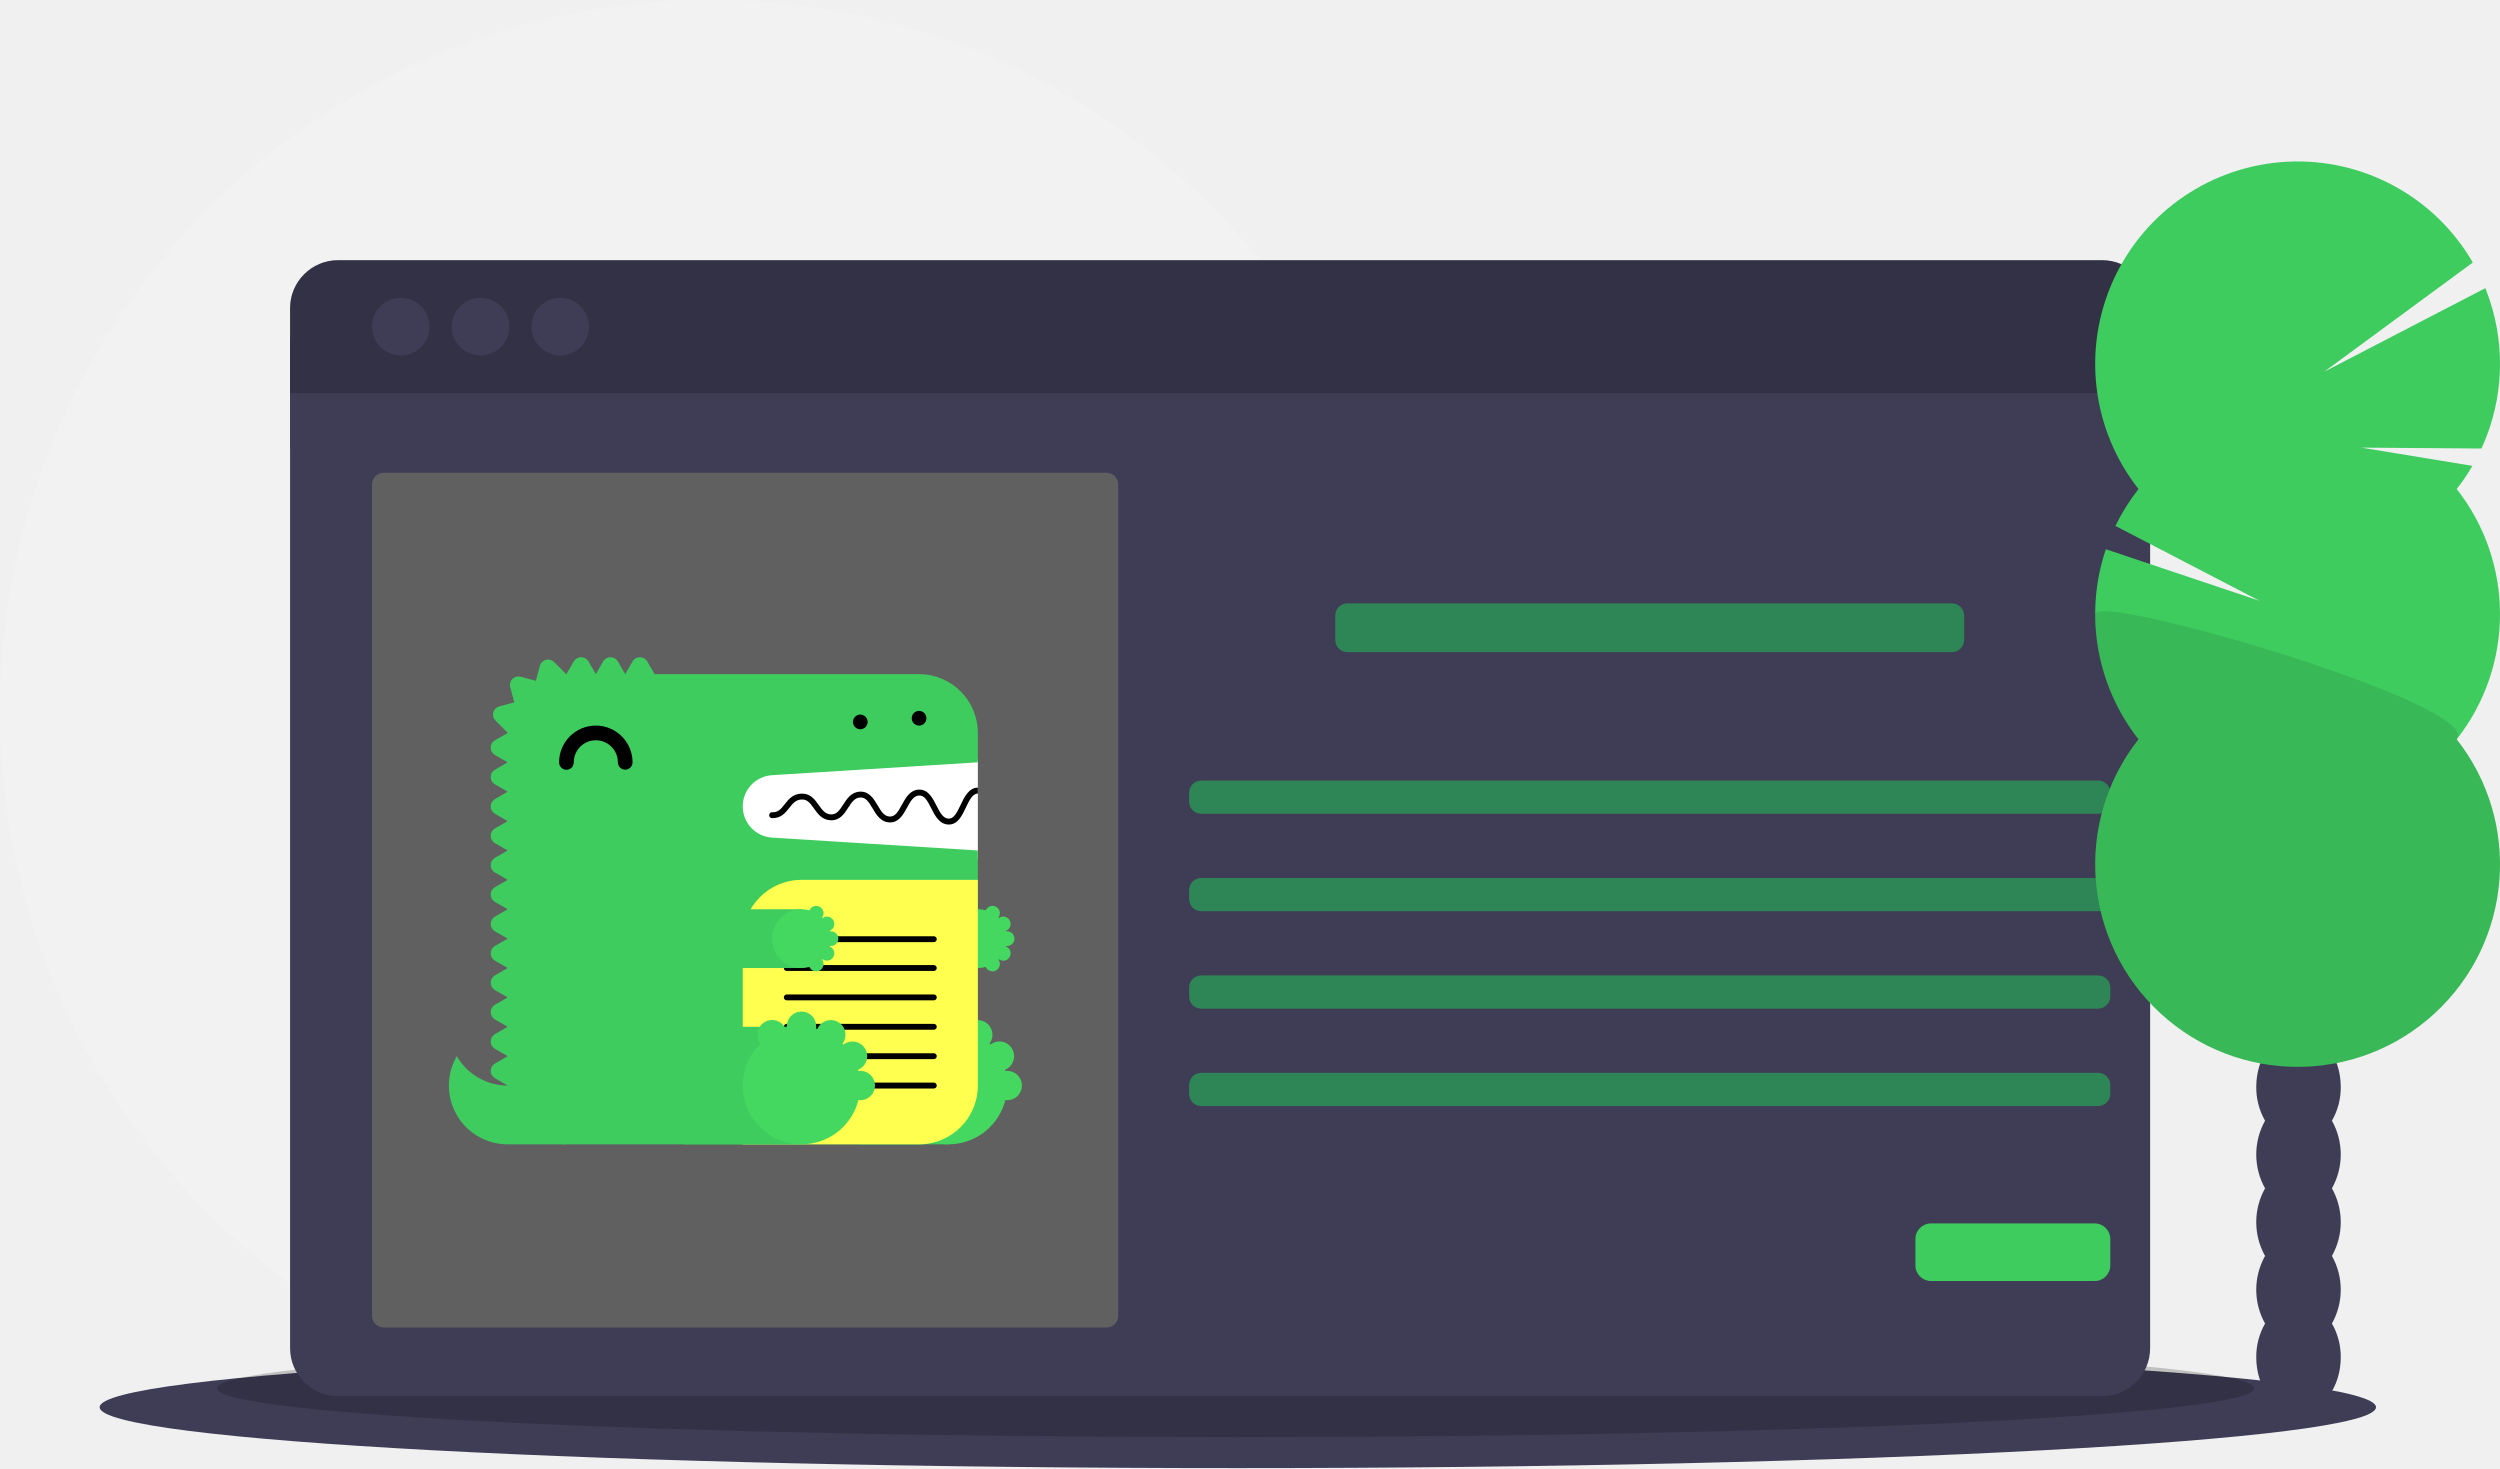
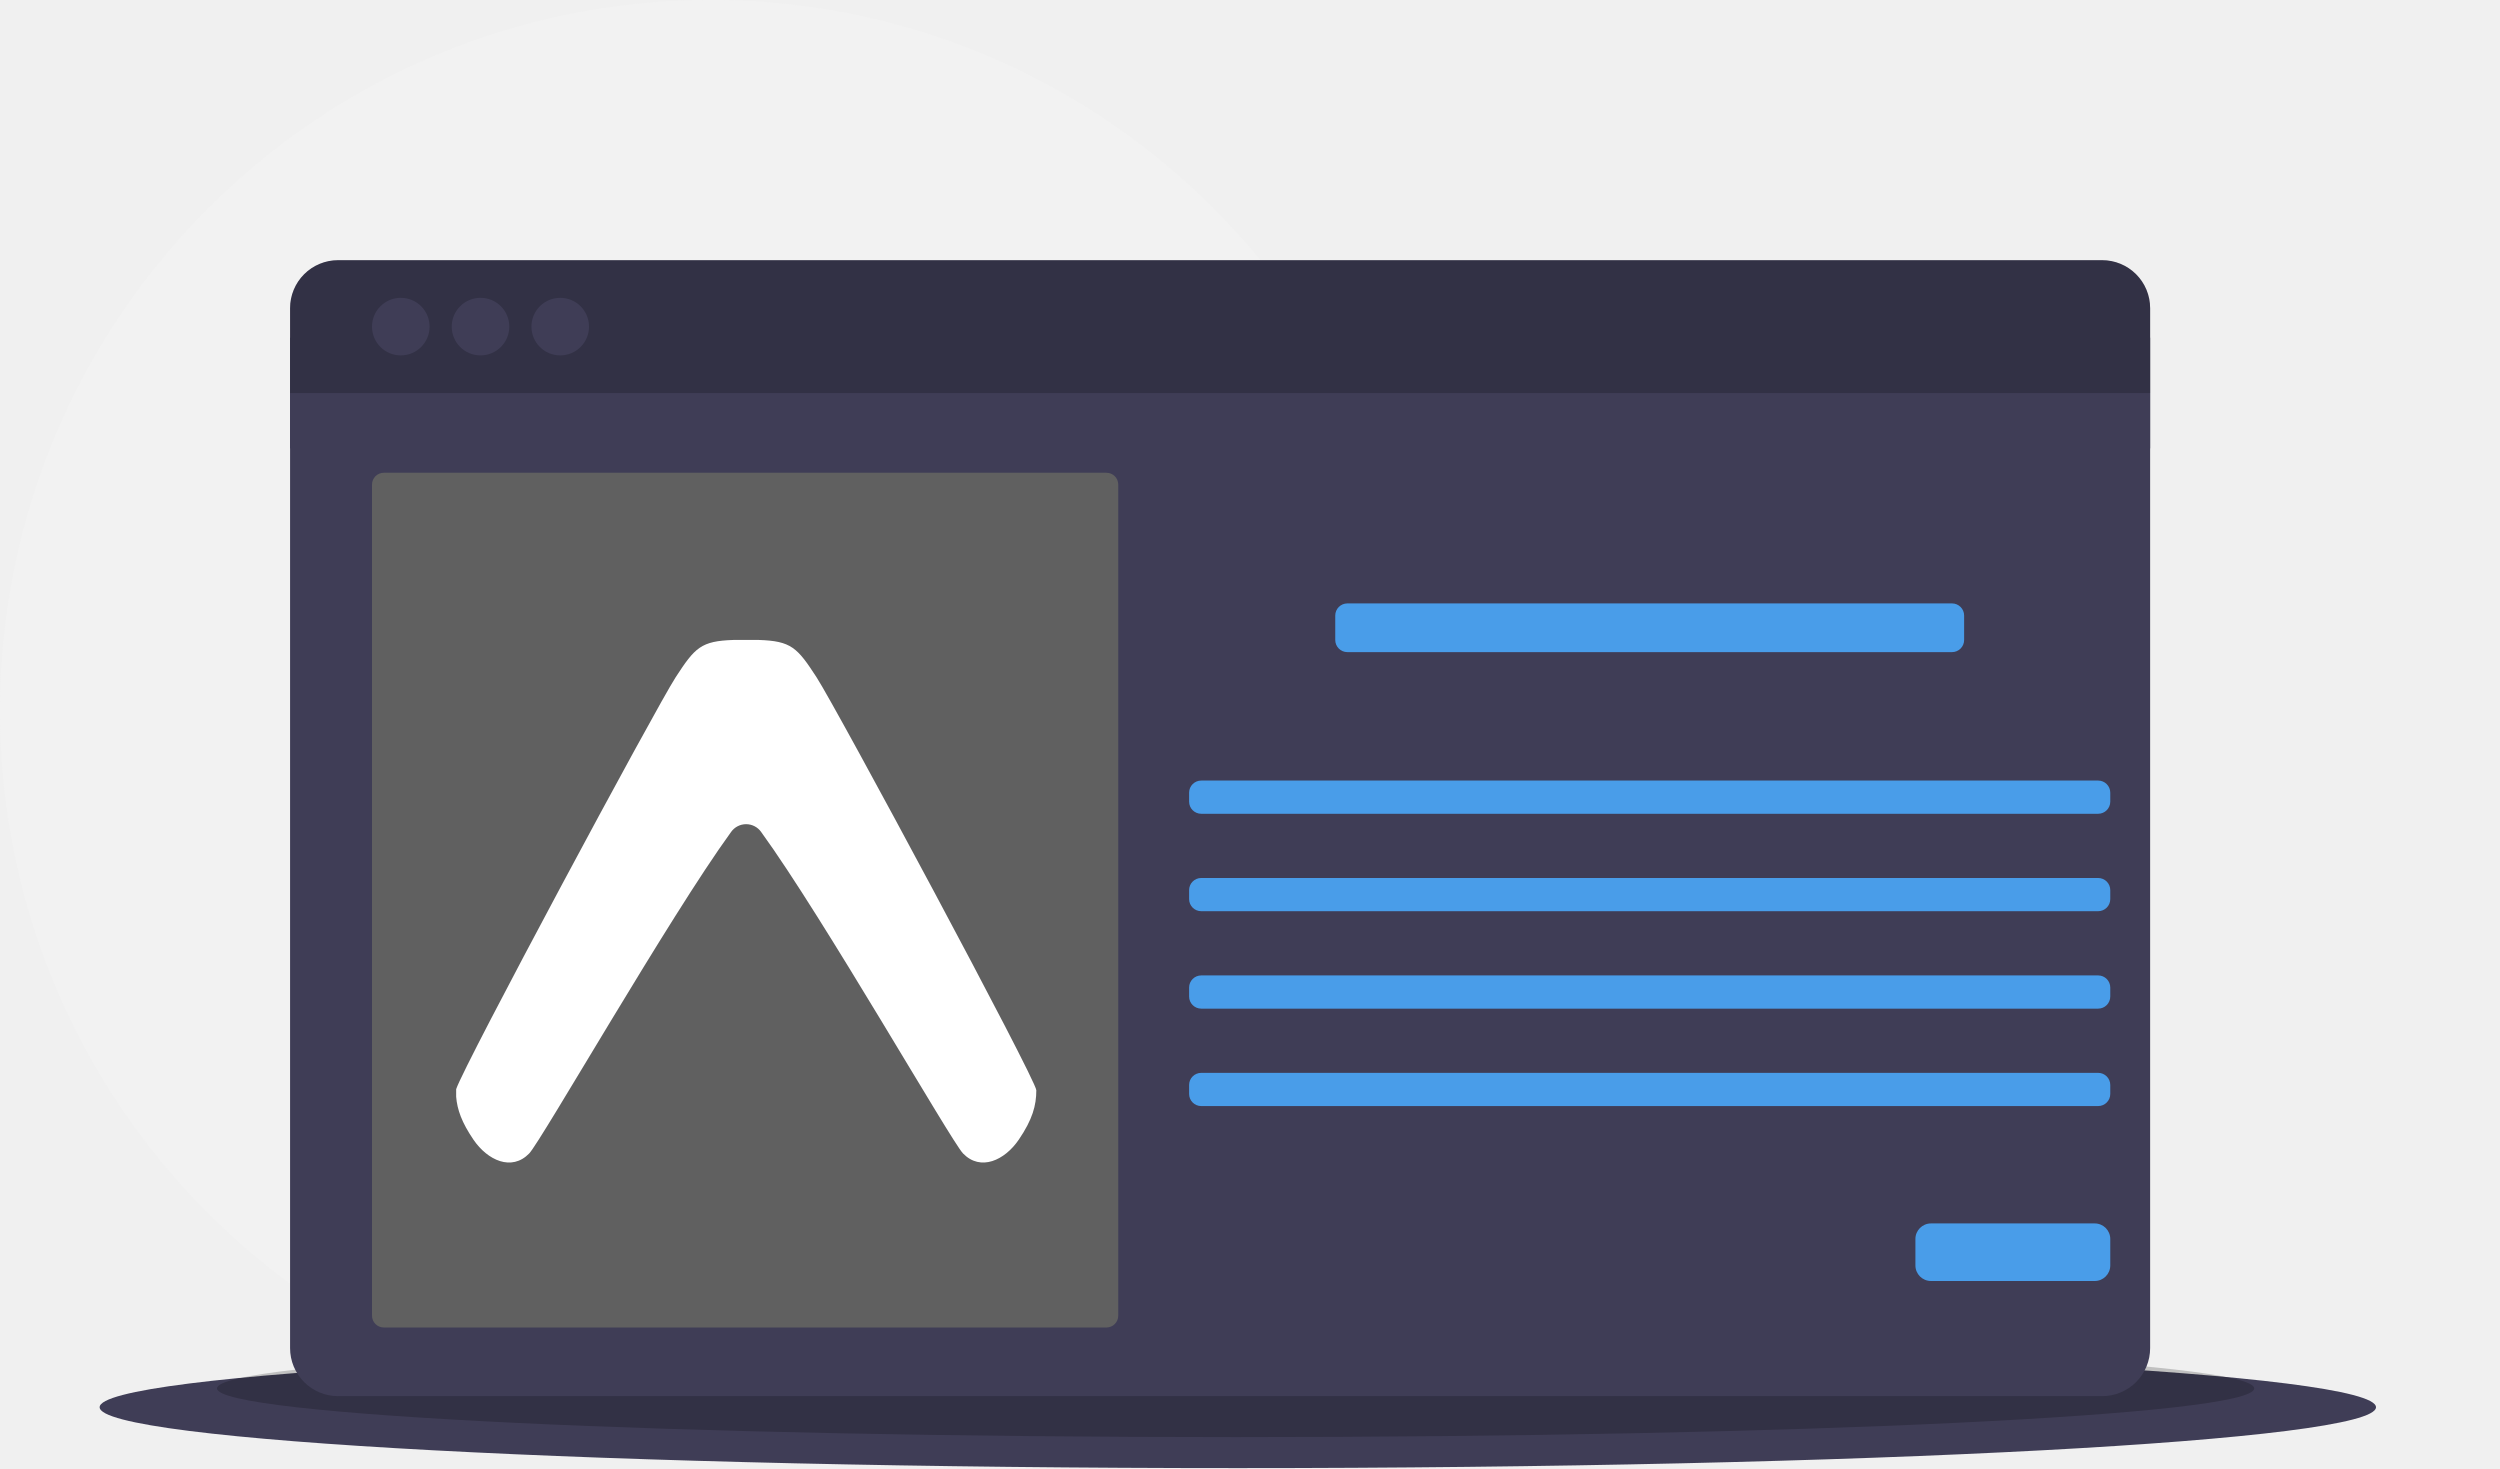
- <svg xmlns="http://www.w3.org/2000/svg" width="1129" height="663" viewBox="0 0 1129 663">
-   <circle cx="321" cy="321" r="321" fill="#f2f2f2" />
-   <ellipse cx="559" cy="635.5" rx="514" ry="27.5" fill="#3f3d56" />
-   <ellipse cx="558" cy="627" rx="460" ry="22" opacity="0.2" />
-   <rect x="131" y="152.5" width="840" height="50" fill="#3f3d56" />
-   <path d="M166.5,727.33A21.67,21.67,0,0,0,188.17,749H984.83A21.67,21.67,0,0,0,1006.5,727.33V296h-840Z" transform="translate(-35.5 -118.5)" fill="#3f3d56" />
-   <path d="M984.83,236H188.17A21.67,21.67,0,0,0,166.5,257.67V296h840V257.67A21.67,21.67,0,0,0,984.83,236Z" transform="translate(-35.5 -118.5)" fill="#3f3d56" />
-   <path d="M984.83,236H188.17A21.67,21.67,0,0,0,166.5,257.67V296h840V257.67A21.67,21.67,0,0,0,984.83,236Z" transform="translate(-35.5 -118.5)" opacity="0.2" />
-   <circle cx="181" cy="147.5" r="13" fill="#3f3d56" />
-   <circle cx="217" cy="147.5" r="13" fill="#3f3d56" />
-   <circle cx="253" cy="147.5" r="13" fill="#3f3d56" />
-   <rect x="168" y="213.5" width="337" height="386" rx="5.335" fill="#606060" />
-   <rect x="603" y="272.5" width="284" height="22" rx="5.476" fill="#2e8555" />
-   <rect x="537" y="352.5" width="416" height="15" rx="5.476" fill="#2e8555" />
-   <rect x="537" y="396.5" width="416" height="15" rx="5.476" fill="#2e8555" />
-   <rect x="537" y="440.5" width="416" height="15" rx="5.476" fill="#2e8555" />
-   <rect x="537" y="484.5" width="416" height="15" rx="5.476" fill="#2e8555" />
-   <rect x="865" y="552.5" width="88" height="26" rx="7.028" fill="#3ecc5f" />
-   <path d="M1088.603,624.616a30.114,30.114,0,0,0,3.983-15.266c0-13.797-8.544-24.981-19.083-24.981s-19.083,11.184-19.083,24.981a30.114,30.114,0,0,0,3.983,15.266,31.248,31.248,0,0,0,0,30.532,31.248,31.248,0,0,0,0,30.532,31.248,31.248,0,0,0,0,30.532,30.114,30.114,0,0,0-3.983,15.266c0,13.797,8.544,24.981,19.083,24.981s19.083-11.184,19.083-24.981a30.114,30.114,0,0,0-3.983-15.266,31.248,31.248,0,0,0,0-30.532,31.248,31.248,0,0,0,0-30.532,31.248,31.248,0,0,0,0-30.532Z" transform="translate(-35.5 -118.5)" fill="#3f3d56" />
-   <ellipse cx="1038.003" cy="460.318" rx="19.083" ry="24.981" fill="#3f3d56" />
-   <ellipse cx="1038.003" cy="429.786" rx="19.083" ry="24.981" fill="#3f3d56" />
-   <path d="M1144.939,339.345a91.611,91.611,0,0,0,7.107-10.461l-50.141-8.235,54.229.403a91.566,91.566,0,0,0,1.746-72.426l-72.754,37.741,67.097-49.321a91.413,91.413,0,1,0-150.971,102.298,91.458,91.458,0,0,0-10.425,16.669l65.087,33.814-69.4-23.292a91.46,91.46,0,0,0,14.738,85.837,91.406,91.406,0,1,0,143.689,0,91.418,91.418,0,0,0,0-113.029Z" transform="translate(-35.5 -118.5)" fill="#3ecc5f" fill-rule="evenodd" />
-   <path d="M981.688,395.859a91.013,91.013,0,0,0,19.561,56.514,91.406,91.406,0,1,0,143.689,0C1157.19,436.821,981.688,385.6,981.688,395.859Z" transform="translate(-35.5 -118.5)" opacity="0.1" />
-   <path d="M365.62,461.436H477.094v45.12H365.62Z" transform="translate(-35.5 -118.5)" fill="#fff" fill-rule="evenodd" />
-   <path d="M264.763,608.741a26.509,26.509,0,0,1-22.962-13.271,26.51,26.51,0,0,0,22.962,39.812H291.304V608.741Z" transform="translate(-35.5 -118.5)" fill="#3ecc5f" fill-rule="evenodd" />
-   <path d="M384.172,468.571l92.922-5.807V449.493a26.541,26.541,0,0,0-26.541-26.541H331.116l-3.318-5.746a3.83,3.83,0,0,0-6.635,0l-3.318,5.746-3.318-5.746a3.83,3.83,0,0,0-6.635,0l-3.318,5.746L301.257,417.205a3.83,3.83,0,0,0-6.635,0L291.304,422.951c-.029,0-.056.004-.086.004l-5.497-5.495a3.829,3.829,0,0,0-6.407,1.717l-1.817,6.773L270.607,424.103a3.83,3.83,0,0,0-4.691,4.693l1.845,6.891-6.771,1.814a3.832,3.832,0,0,0-1.72,6.41l5.497,5.497c0,.028-.004.056-.004.085l-5.746,3.318a3.83,3.83,0,0,0,0,6.635l5.746,3.318L259.016,466.081a3.83,3.83,0,0,0,0,6.635l5.746,3.318-5.746,3.318a3.83,3.83,0,0,0,0,6.635l5.746,3.318-5.746,3.318a3.83,3.83,0,0,0,0,6.635l5.746,3.318-5.746,3.318a3.83,3.83,0,0,0,0,6.635l5.746,3.318-5.746,3.318a3.83,3.83,0,0,0,0,6.635l5.746,3.318-5.746,3.318a3.83,3.83,0,0,0,0,6.635l5.746,3.318-5.746,3.318a3.83,3.83,0,0,0,0,6.635l5.746,3.318L259.016,558.976a3.83,3.83,0,0,0,0,6.635l5.746,3.318-5.746,3.318a3.83,3.83,0,0,0,0,6.635l5.746,3.318-5.746,3.318a3.83,3.83,0,0,0,0,6.635l5.746,3.318-5.746,3.318a3.83,3.83,0,0,0,0,6.635l5.746,3.318A26.541,26.541,0,0,0,291.304,635.283H450.553A26.541,26.541,0,0,0,477.094,608.741V502.575l-92.922-5.807a14.126,14.126,0,0,1,0-28.198" transform="translate(-35.5 -118.5)" fill="#3ecc5f" fill-rule="evenodd" />
-   <path d="M424.011,635.283h39.812V582.2H424.011Z" transform="translate(-35.5 -118.5)" fill="#3ecc5f" fill-rule="evenodd" />
-   <path d="M490.365,602.106a6.602,6.602,0,0,0-.848.085c-.05-.199-.098-.399-.154-.599A6.627,6.627,0,1,0,482.806,590.21q-.22-.225-.445-.446a6.624,6.624,0,1,0-11.397-6.564c-.196-.056-.394-.102-.591-.153a6.64,6.64,0,1,0-13.101,0c-.196.05-.394.097-.591.153a6.628,6.628,0,1,0-11.397,6.564,26.528,26.528,0,1,0,44.231,25.528,6.621,6.621,0,1,0,.848-13.186" transform="translate(-35.5 -118.5)" fill="#44d860" fill-rule="evenodd" />
-   <path d="M437.282,555.658H477.094V529.117H437.282Z" transform="translate(-35.5 -118.5)" fill="#3ecc5f" fill-rule="evenodd" />
-   <path d="M490.365,545.705a3.318,3.318,0,0,0,0-6.635,3.411,3.411,0,0,0-.423.042c-.027-.1-.049-.199-.077-.299a3.319,3.319,0,0,0-1.278-6.379,3.282,3.282,0,0,0-2.001.687q-.109-.113-.223-.223a3.282,3.282,0,0,0,.671-1.983,3.318,3.318,0,0,0-6.37-1.299,13.271,13.271,0,1,0,0,25.541,3.318,3.318,0,0,0,6.37-1.299,3.282,3.282,0,0,0-.671-1.983q.113-.109.223-.223a3.282,3.282,0,0,0,2.001.687,3.318,3.318,0,0,0,1.278-6.379c.028-.098.05-.199.077-.299a3.413,3.413,0,0,0,.423.042" transform="translate(-35.5 -118.5)" fill="#44d860" fill-rule="evenodd" />
-   <path d="M317.845,466.081a3.318,3.318,0,0,1-3.318-3.318,9.953,9.953,0,1,0-19.906,0,3.318,3.318,0,1,1-6.635,0,16.588,16.588,0,1,1,33.177,0,3.318,3.318,0,0,1-3.318,3.318" transform="translate(-35.5 -118.5)" fill-rule="evenodd" />
-   <path d="M370.928,635.283h79.624A26.541,26.541,0,0,0,477.094,608.741v-92.895H397.47a26.541,26.541,0,0,0-26.541,26.541Z" transform="translate(-35.5 -118.5)" fill="#ffff50" fill-rule="evenodd" />
-   <path d="M457.214,556.985H390.808a1.327,1.327,0,0,1,0-2.654h66.407a1.327,1.327,0,0,1,0,2.654m0,26.541H390.808a1.327,1.327,0,1,1,0-2.654h66.407a1.327,1.327,0,0,1,0,2.654m0,26.541H390.808a1.327,1.327,0,1,1,0-2.654h66.407a1.327,1.327,0,0,1,0,2.654m0-66.107H390.808a1.327,1.327,0,0,1,0-2.654h66.407a1.327,1.327,0,0,1,0,2.654m0,26.295H390.808a1.327,1.327,0,0,1,0-2.654h66.407a1.327,1.327,0,0,1,0,2.654m0,26.541H390.808a1.327,1.327,0,0,1,0-2.654h66.407a1.327,1.327,0,0,1,0,2.654M477.094,474.191c-.016,0-.029-.008-.045-.007-4.101.139-6.041,4.241-7.753,7.86-1.786,3.782-3.168,6.241-5.432,6.167-2.507-.09-3.94-2.922-5.458-5.919-1.744-3.442-3.734-7.347-7.913-7.201-4.042.138-5.989,3.708-7.706,6.857-1.827,3.355-3.071,5.395-5.469,5.3-2.557-.093-3.916-2.395-5.489-5.06-1.753-2.967-3.78-6.304-7.878-6.189-3.973.137-5.925,3.165-7.648,5.839-1.822,2.827-3.099,4.549-5.527,4.447-2.618-.093-3.971-2.004-5.535-4.216-1.757-2.486-3.737-5.299-7.823-5.162-3.886.133-5.838,2.614-7.559,4.801-1.635,2.076-2.912,3.718-5.612,3.615a1.328,1.328,0,1,0-.096,2.654c4.004.134,6.032-2.389,7.793-4.628,1.562-1.985,2.91-3.699,5.564-3.789,2.556-.109,3.754,1.48,5.567,4.041,1.721,2.434,3.675,5.194,7.605,5.336,4.118.138,6.099-2.939,7.854-5.663,1.569-2.434,2.922-4.535,5.507-4.624,2.379-.089,3.675,1.792,5.501,4.885,1.721,2.916,3.671,6.219,7.68,6.365,4.147.143,6.15-3.477,7.895-6.682,1.512-2.771,2.938-5.388,5.466-5.476,2.379-.056,3.62,2.117,5.456,5.746,1.715,3.388,3.659,7.226,7.73,7.373l.224.004c4.066,0,5.996-4.081,7.704-7.689,1.512-3.198,2.942-6.211,5.397-6.334Z" transform="translate(-35.5 -118.5)" fill-rule="evenodd" />
-   <path d="M344.387,635.283h53.083V582.2H344.387Z" transform="translate(-35.5 -118.5)" fill="#3ecc5f" fill-rule="evenodd" />
-   <path d="M424.011,602.106a6.602,6.602,0,0,0-.848.085c-.05-.199-.098-.399-.154-.599A6.627,6.627,0,1,0,416.452,590.21q-.22-.225-.445-.446a6.624,6.624,0,1,0-11.397-6.564c-.196-.056-.394-.102-.591-.153a6.64,6.64,0,1,0-13.101,0c-.196.05-.394.097-.591.153a6.628,6.628,0,1,0-11.397,6.564,26.528,26.528,0,1,0,44.231,25.528,6.621,6.621,0,1,0,.848-13.186" transform="translate(-35.5 -118.5)" fill="#44d860" fill-rule="evenodd" />
-   <path d="M344.387,555.658h53.083V529.117H344.387Z" transform="translate(-35.5 -118.5)" fill="#3ecc5f" fill-rule="evenodd" />
-   <path d="M410.74,545.705a3.318,3.318,0,1,0,0-6.635,3.411,3.411,0,0,0-.423.042c-.027-.1-.049-.199-.077-.299a3.319,3.319,0,0,0-1.278-6.379,3.282,3.282,0,0,0-2.001.687q-.109-.113-.223-.223a3.282,3.282,0,0,0,.671-1.983,3.318,3.318,0,0,0-6.37-1.299,13.271,13.271,0,1,0,0,25.541,3.318,3.318,0,0,0,6.37-1.299,3.282,3.282,0,0,0-.671-1.983q.113-.109.223-.223a3.282,3.282,0,0,0,2.001.687,3.318,3.318,0,0,0,1.278-6.379c.028-.098.05-.199.077-.299a3.413,3.413,0,0,0,.423.042" transform="translate(-35.5 -118.5)" fill="#44d860" fill-rule="evenodd" />
-   <path d="M424.011,447.834a3.603,3.603,0,0,1-.65-.066,3.344,3.344,0,0,1-.624-.186,3.447,3.447,0,0,1-.572-.305,5.027,5.027,0,0,1-.504-.411,3.887,3.887,0,0,1-.41-.504,3.275,3.275,0,0,1-.557-1.845,3.602,3.602,0,0,1,.066-.65,3.826,3.826,0,0,1,.184-.624,3.489,3.489,0,0,1,.307-.571,3.197,3.197,0,0,1,.914-.916,3.447,3.447,0,0,1,.572-.305,3.344,3.344,0,0,1,.624-.186,3.069,3.069,0,0,1,1.301,0,3.223,3.223,0,0,1,1.194.491,5.028,5.028,0,0,1,.504.411,4.88,4.88,0,0,1,.411.504,3.382,3.382,0,0,1,.305.571,3.478,3.478,0,0,1,.252,1.274A3.364,3.364,0,0,1,426.36,446.865a5.027,5.027,0,0,1-.504.411,3.306,3.306,0,0,1-1.845.557m26.541-1.659a3.388,3.388,0,0,1-2.35-.969,5.042,5.042,0,0,1-.41-.504,3.275,3.275,0,0,1-.557-1.845,3.387,3.387,0,0,1,.967-2.349,5.026,5.026,0,0,1,.504-.411,3.447,3.447,0,0,1,.572-.305,3.343,3.343,0,0,1,.624-.186,3.07,3.07,0,0,1,1.301,0,3.224,3.224,0,0,1,1.194.491,5.026,5.026,0,0,1,.504.411,3.388,3.388,0,0,1,.969,2.349,3.726,3.726,0,0,1-.066.65,3.374,3.374,0,0,1-.186.624,4.715,4.715,0,0,1-.305.571,4.88,4.88,0,0,1-.411.504,5.026,5.026,0,0,1-.504.411,3.305,3.305,0,0,1-1.845.557" transform="translate(-35.5 -118.5)" fill-rule="evenodd" />
+ <svg xmlns="http://www.w3.org/2000/svg" width="1129" height="663" viewBox="0 0 1129 663" fill="none">
+   <path d="M321 642C498.283 642 642 498.283 642 321C642 143.717 498.283 0 321 0C143.717 0 0 143.717 0 321C0 498.283 143.717 642 321 642Z" fill="#F2F2F2" />
+   <path d="M559 663C842.874 663 1073 650.688 1073 635.5C1073 620.312 842.874 608 559 608C275.126 608 45 620.312 45 635.5C45 650.688 275.126 663 559 663Z" fill="#3F3D56" />
+   <path opacity="0.2" d="M558 649C812.051 649 1018 639.15 1018 627C1018 614.85 812.051 605 558 605C303.949 605 98 614.85 98 627C98 639.15 303.949 649 558 649Z" fill="black" />
+   <path d="M971 152.5H131V202.5H971V152.5Z" fill="#3F3D56" />
+   <path d="M131 608.83C131 611.676 131.561 614.494 132.65 617.123C133.739 619.752 135.335 622.141 137.347 624.153C139.359 626.165 141.748 627.761 144.377 628.85C147.006 629.939 149.824 630.5 152.67 630.5H949.33C952.176 630.5 954.994 629.939 957.623 628.85C960.252 627.761 962.641 626.165 964.653 624.153C966.665 622.141 968.261 619.752 969.35 617.123C970.439 614.494 971 611.676 971 608.83V177.5H131V608.83Z" fill="#3F3D56" />
+   <path d="M949.33 117.5H152.67C149.824 117.5 147.006 118.061 144.377 119.15C141.748 120.239 139.359 121.835 137.347 123.847C135.335 125.859 133.739 128.248 132.65 130.877C131.561 133.506 131 136.324 131 139.17V177.5H971V139.17C971 136.324 970.439 133.506 969.35 130.877C968.261 128.248 966.665 125.859 964.653 123.847C962.641 121.835 960.252 120.239 957.623 119.15C954.994 118.061 952.176 117.5 949.33 117.5V117.5Z" fill="#3F3D56" />
+   <path opacity="0.2" d="M949.33 117.5H152.67C149.824 117.5 147.006 118.061 144.377 119.15C141.748 120.239 139.359 121.835 137.347 123.847C135.335 125.859 133.739 128.248 132.65 130.877C131.561 133.506 131 136.324 131 139.17V177.5H971V139.17C971 136.324 970.439 133.506 969.35 130.877C968.261 128.248 966.665 125.859 964.653 123.847C962.641 121.835 960.252 120.239 957.623 119.15C954.994 118.061 952.176 117.5 949.33 117.5V117.5Z" fill="black" />
+   <path d="M181 160.5C188.18 160.5 194 154.68 194 147.5C194 140.32 188.18 134.5 181 134.5C173.82 134.5 168 140.32 168 147.5C168 154.68 173.82 160.5 181 160.5Z" fill="#3F3D56" />
+   <path d="M217 160.5C224.18 160.5 230 154.68 230 147.5C230 140.32 224.18 134.5 217 134.5C209.82 134.5 204 140.32 204 147.5C204 154.68 209.82 160.5 217 160.5Z" fill="#3F3D56" />
+   <path d="M253 160.5C260.18 160.5 266 154.68 266 147.5C266 140.32 260.18 134.5 253 134.5C245.82 134.5 240 140.32 240 147.5C240 154.68 245.82 160.5 253 160.5Z" fill="#3F3D56" />
+   <path d="M499.665 213.5H173.335C170.389 213.5 168 215.889 168 218.835V594.165C168 597.111 170.389 599.5 173.335 599.5H499.665C502.611 599.5 505 597.111 505 594.165V218.835C505 215.889 502.611 213.5 499.665 213.5Z" fill="#606060" />
+   <path d="M206 495.294C206.469 501.082 208.511 506.904 213.838 514.713C220.17 523.986 231.043 529.075 238.979 520.906C244.328 515.39 302.23 414.133 330.133 375.753C330.899 374.656 331.918 373.76 333.104 373.141C334.29 372.522 335.608 372.199 336.945 372.199C338.283 372.199 339.601 372.522 340.787 373.141C341.973 373.76 342.992 374.656 343.757 375.753C371.66 414.133 429.562 515.39 434.912 520.906C442.848 529.075 453.721 523.986 460.053 514.713C466.275 505.593 468 499.204 468 492.367C468 487.714 377.828 319.822 368.746 305.842C360.012 292.408 357.349 289.481 342.578 289H331.312C316.542 289.481 313.879 292.397 305.134 305.842C296.248 319.527 209.603 480.811 206 491.864V495.294Z" fill="white" />
+   <path d="M881.524 272.5H608.476C605.452 272.5 603 274.952 603 277.976V289.024C603 292.048 605.452 294.5 608.476 294.5H881.524C884.548 294.5 887 292.048 887 289.024V277.976C887 274.952 884.548 272.5 881.524 272.5Z" fill="#499DE9" />
+   <path d="M947.524 352.5H542.476C539.452 352.5 537 354.952 537 357.976V362.024C537 365.048 539.452 367.5 542.476 367.5H947.524C950.548 367.5 953 365.048 953 362.024V357.976C953 354.952 950.548 352.5 947.524 352.5Z" fill="#499DE9" />
+   <path d="M947.524 396.5H542.476C539.452 396.5 537 398.952 537 401.976V406.024C537 409.048 539.452 411.5 542.476 411.5H947.524C950.548 411.5 953 409.048 953 406.024V401.976C953 398.952 950.548 396.5 947.524 396.5Z" fill="#499DE9" />
+   <path d="M947.524 440.5H542.476C539.452 440.5 537 442.952 537 445.976V450.024C537 453.048 539.452 455.5 542.476 455.5H947.524C950.548 455.5 953 453.048 953 450.024V445.976C953 442.952 950.548 440.5 947.524 440.5Z" fill="#499DE9" />
+   <path d="M947.524 484.5H542.476C539.452 484.5 537 486.952 537 489.976V494.024C537 497.048 539.452 499.5 542.476 499.5H947.524C950.548 499.5 953 497.048 953 494.024V489.976C953 486.952 950.548 484.5 947.524 484.5Z" fill="#499DE9" />
+   <path d="M945.972 552.5H872.028C868.146 552.5 865 555.646 865 559.528V571.472C865 575.354 868.146 578.5 872.028 578.5H945.972C949.854 578.5 953 575.354 953 571.472V559.528C953 555.646 949.854 552.5 945.972 552.5Z" fill="#499DE9" />
</svg>
